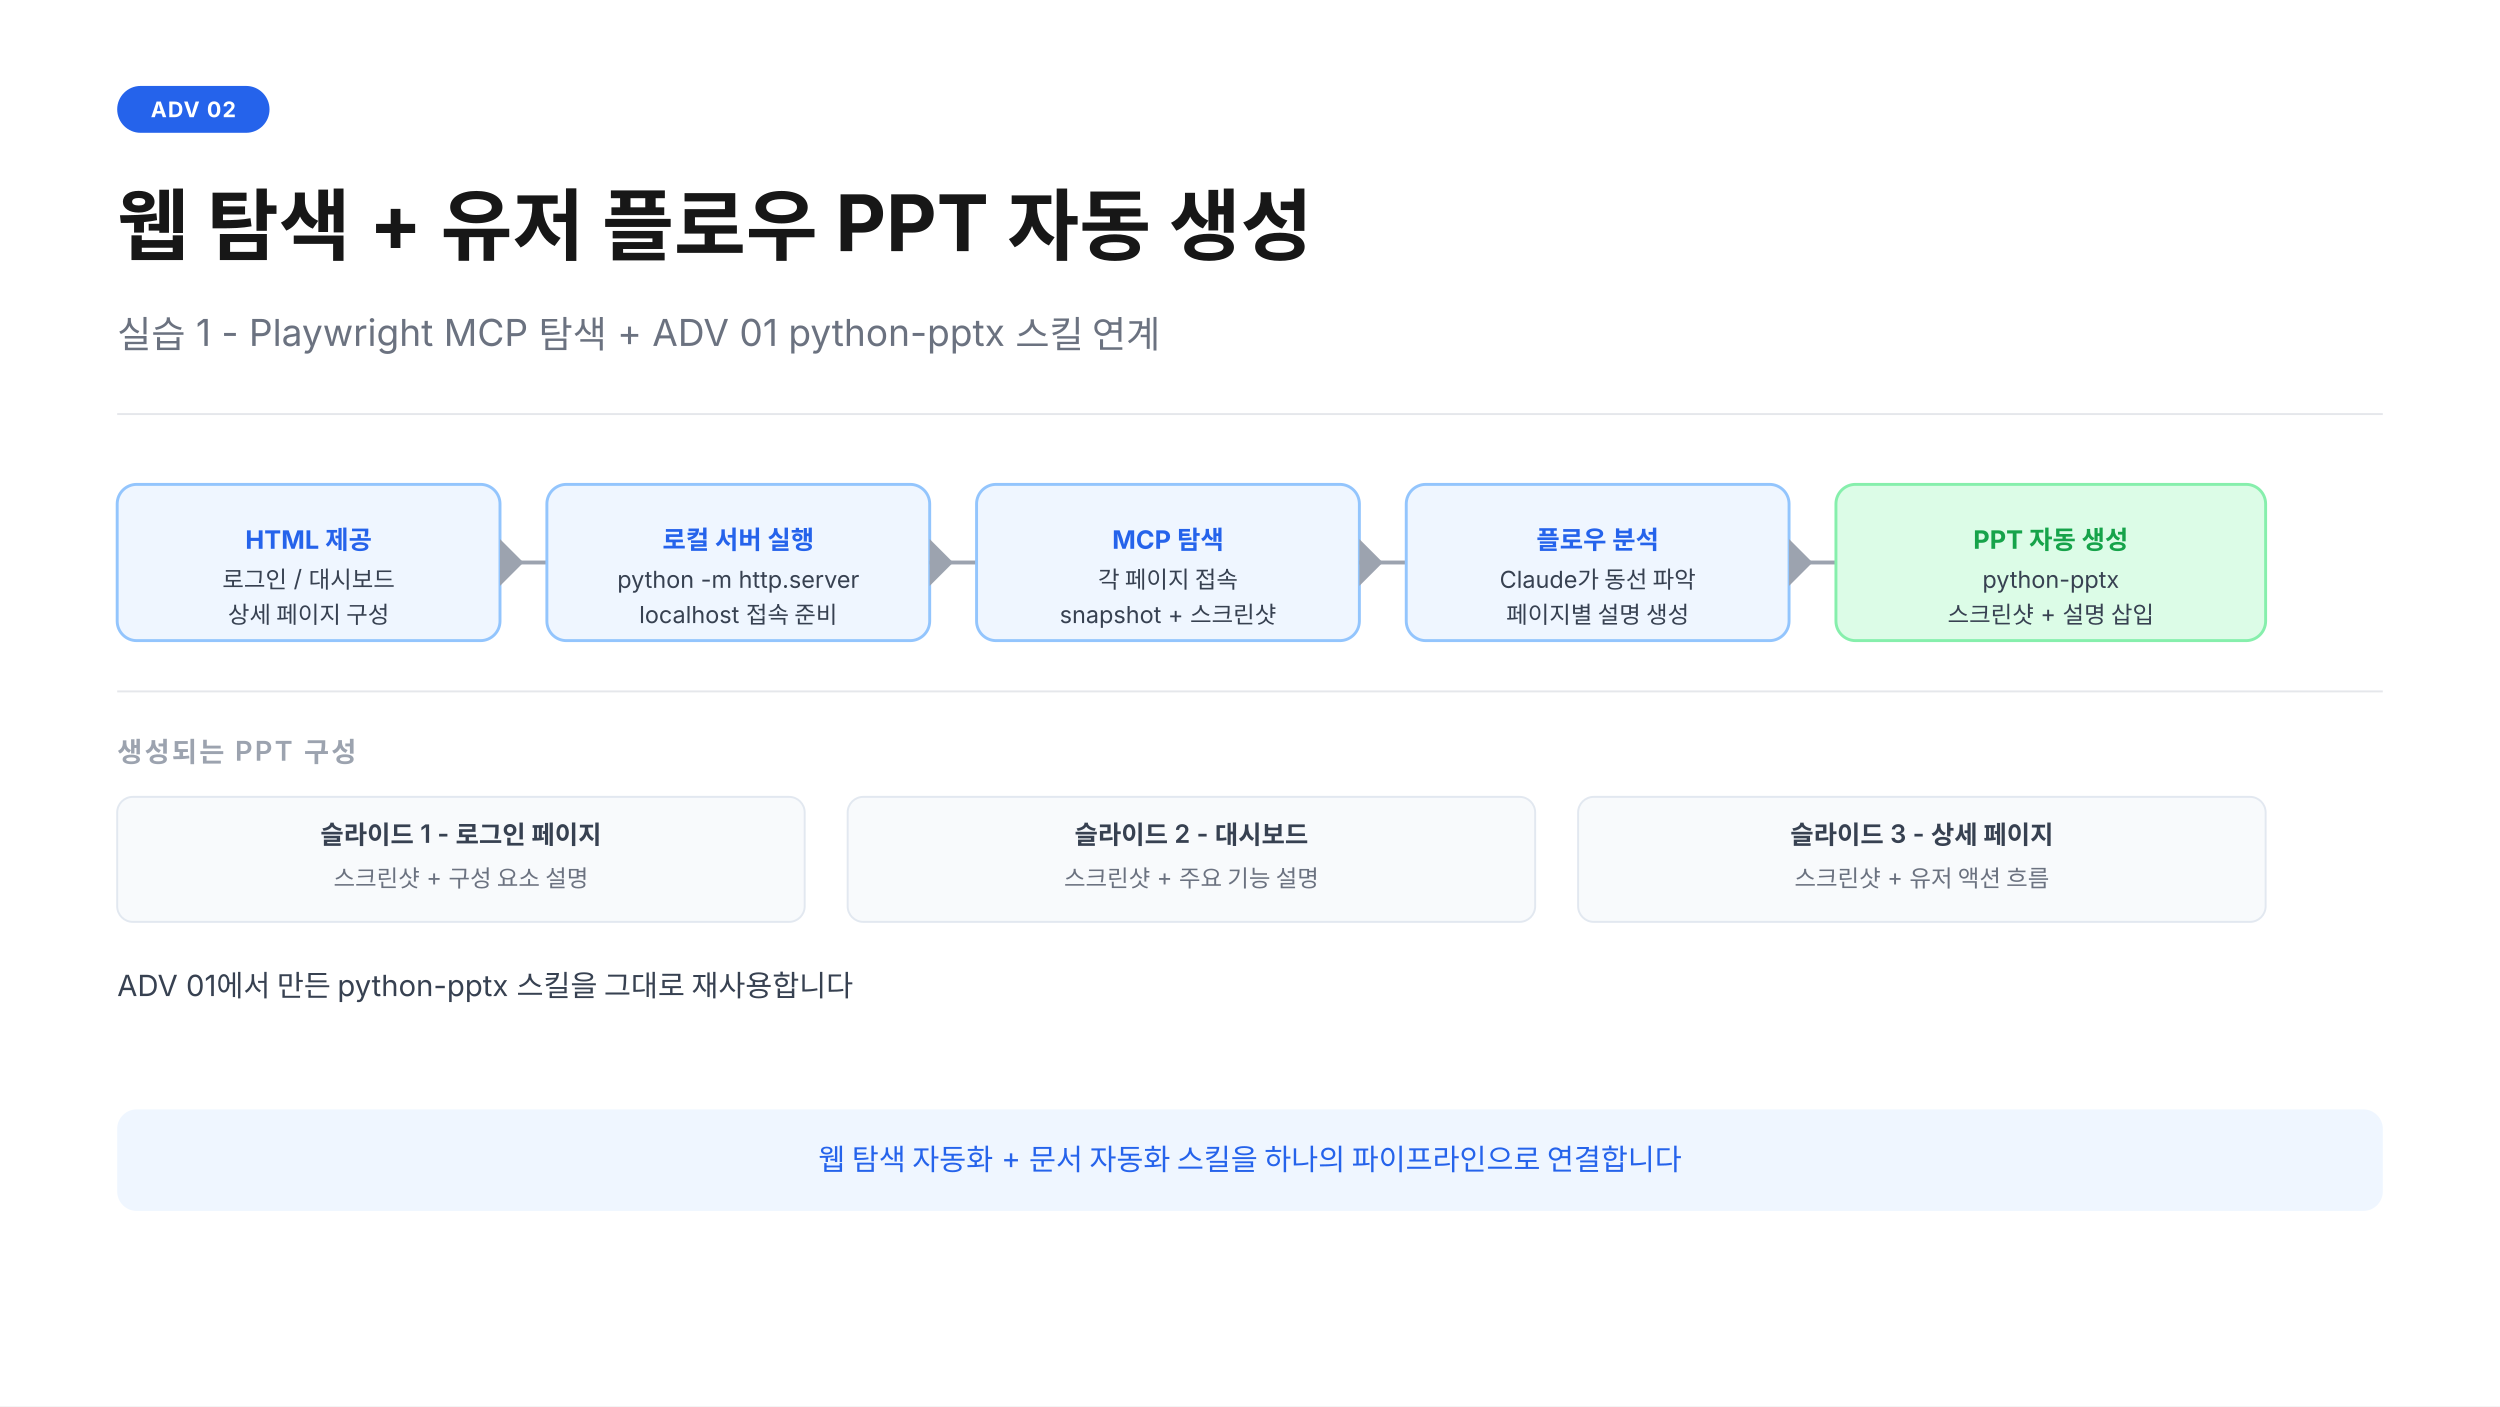
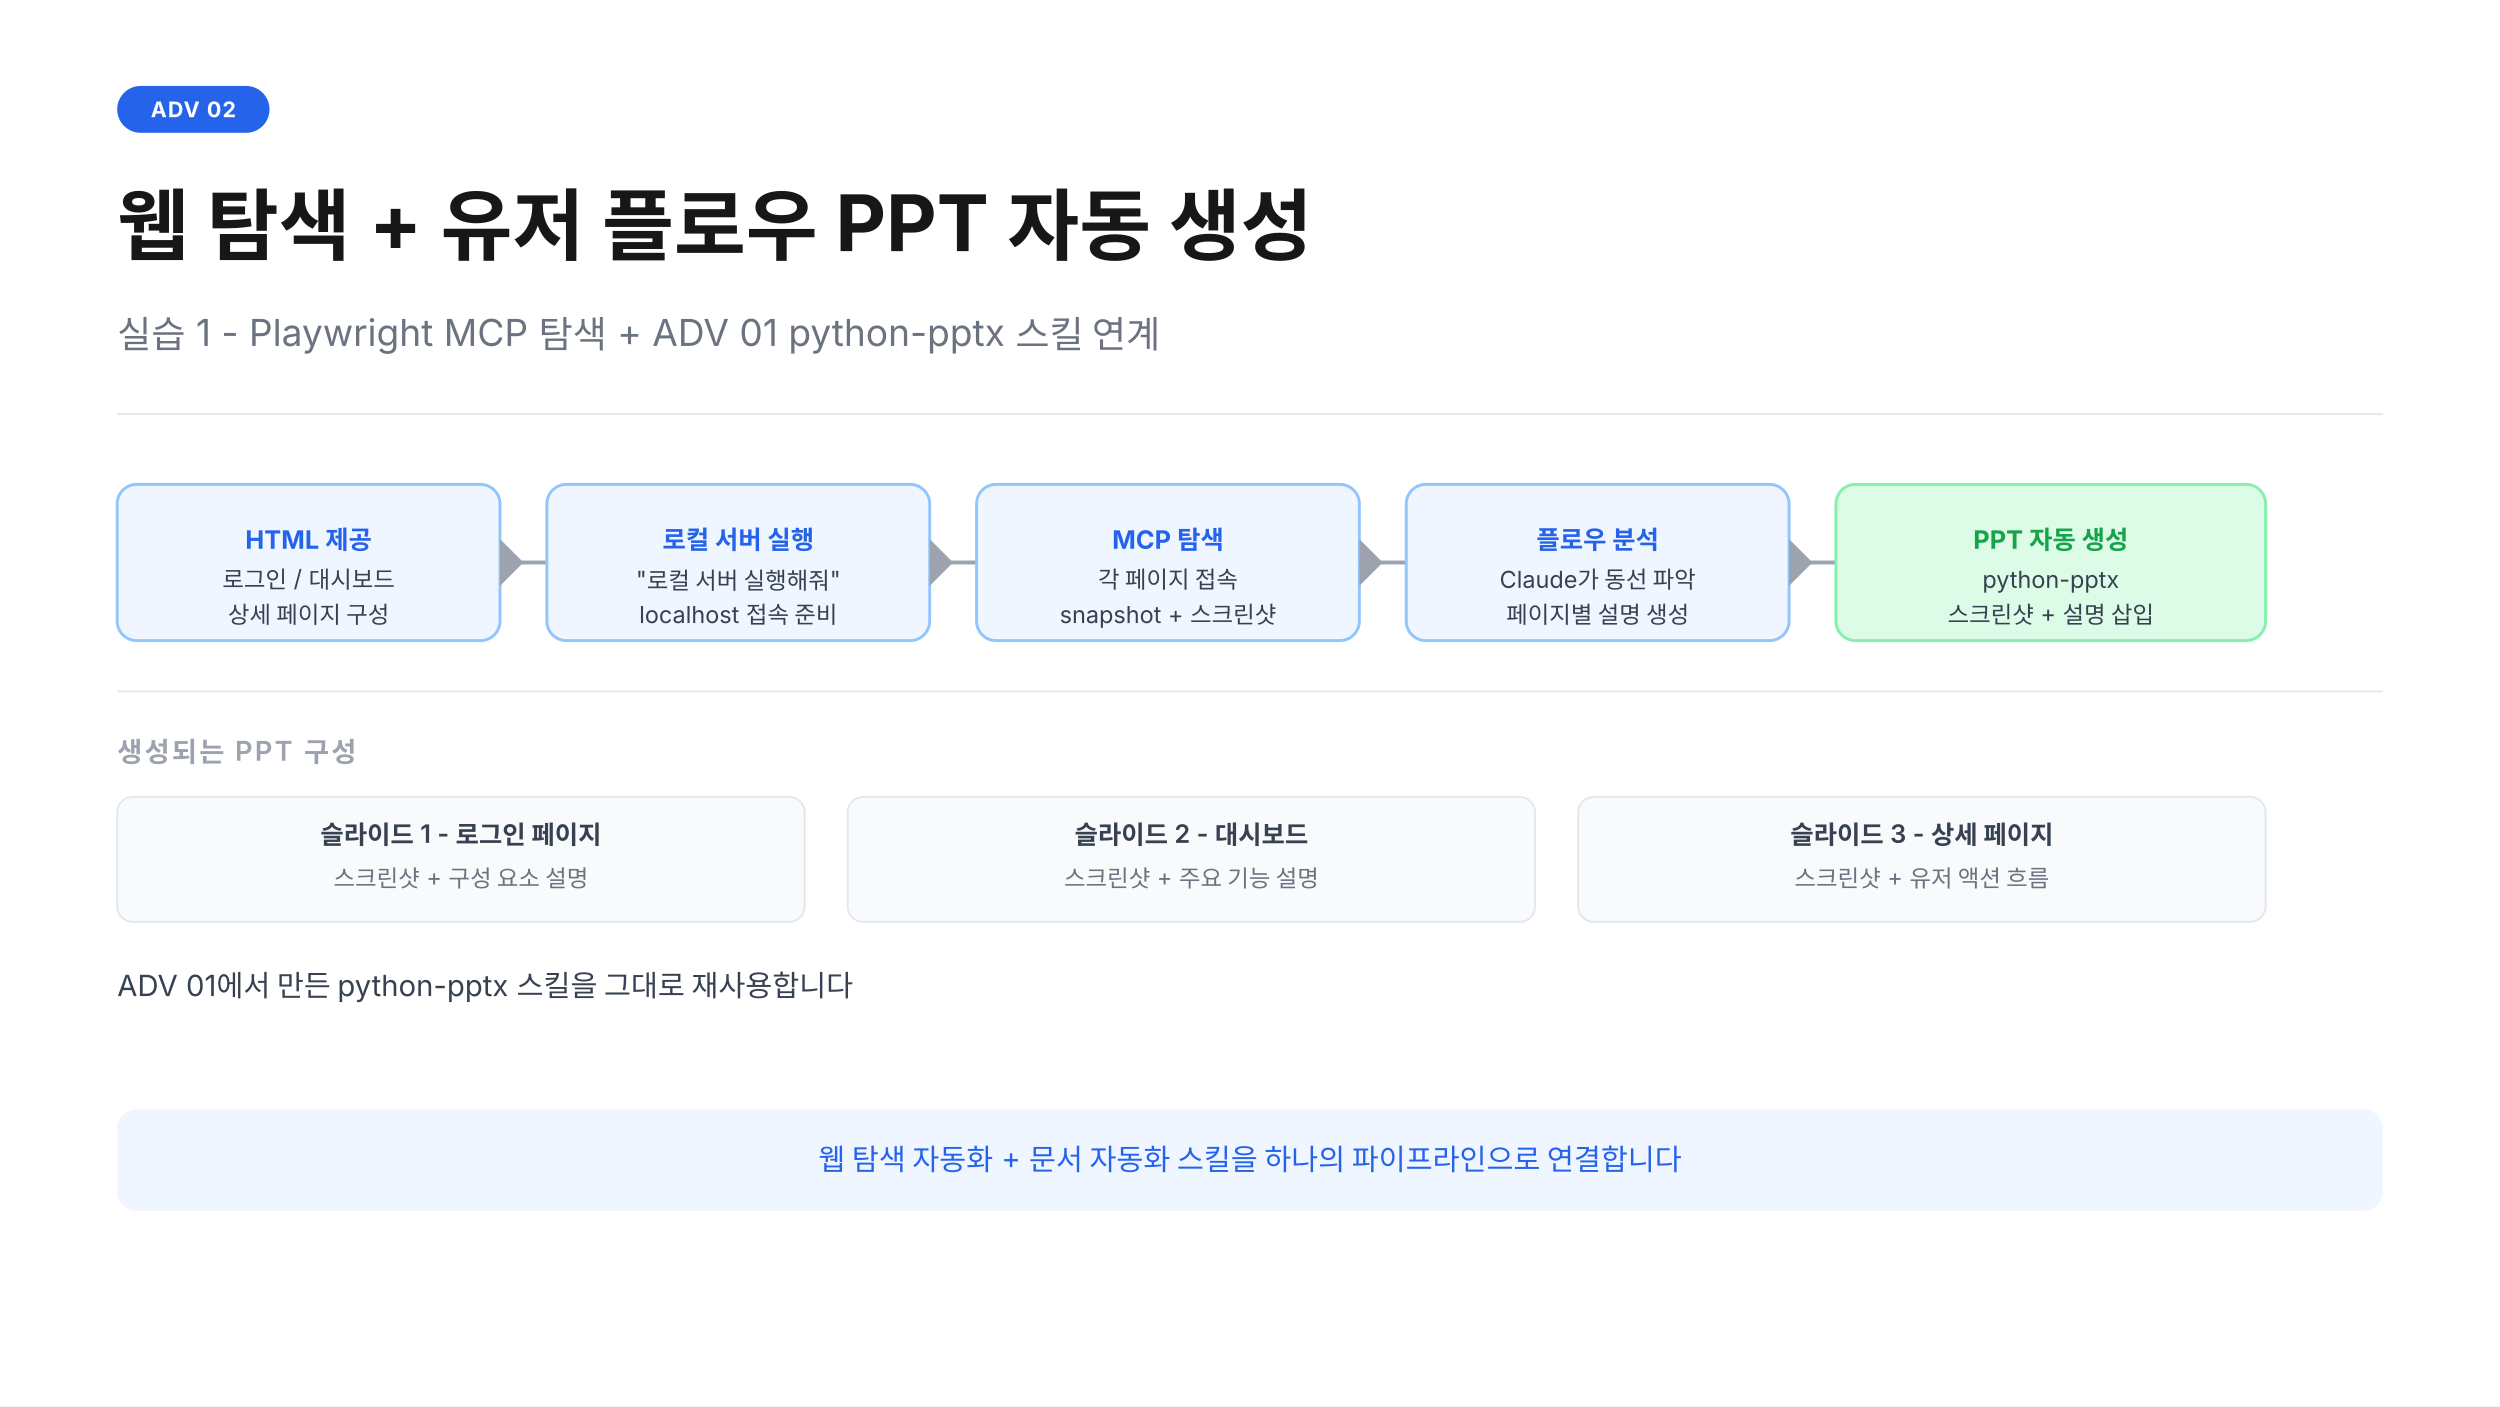
<svg xmlns="http://www.w3.org/2000/svg" width="1280" height="720" viewBox="0 0 1280 720">
  <rect width="1280" height="720" fill="#ffffff" />
  <rect x="60" y="44" width="78" height="24" rx="12" fill="#2563eb" />
  <text x="99" y="60" text-anchor="middle" font-family="-apple-system,sans-serif" font-size="11" font-weight="700" fill="#ffffff" letter-spacing="0.05em">ADV 02</text>
  <text x="60" y="130" font-family="-apple-system,sans-serif" font-size="40" font-weight="700" fill="#171717">웹 탐색 + 유저 플로우 PPT 자동 생성</text>
  <text x="60" y="178" font-family="-apple-system,sans-serif" font-size="19" fill="#6b7280">실습 1 - Playwright MCP 탐색 + ADV 01 python-pptx 스킬 연계</text>
  <line x1="60" y1="212" x2="1220" y2="212" stroke="#e5e7eb" stroke-width="1" />
  <rect x="60" y="248" width="196" height="80" rx="10" fill="#eff6ff" stroke="#93c5fd" stroke-width="1.5" />
  <text x="158" y="281" text-anchor="middle" font-family="-apple-system,sans-serif" font-size="13" font-weight="700" fill="#2563eb">HTML 제공</text>
  <text x="158" y="301" text-anchor="middle" font-family="-apple-system,sans-serif" font-size="12" fill="#374151">로그인 / 대시보드</text>
  <text x="158" y="319" text-anchor="middle" font-family="-apple-system,sans-serif" font-size="12" fill="#374151">상세 페이지 구성</text>
  <polygon points="268,288 256,276 256,300" fill="#9ca3af" />
  <line x1="256" y1="288" x2="280" y2="288" stroke="#9ca3af" stroke-width="2" />
  <rect x="280" y="248" width="196" height="80" rx="10" fill="#eff6ff" stroke="#93c5fd" stroke-width="1.5" />
  <text x="378" y="281" text-anchor="middle" font-family="-apple-system,sans-serif" font-size="13" font-weight="700" fill="#2563eb">로컬 서버 실행</text>
-   <text x="378" y="301" text-anchor="middle" font-family="-apple-system,sans-serif" font-size="12" fill="#374151">python -m http.server</text>
+   <text x="378" y="301" text-anchor="middle" font-family="-apple-system,sans-serif" font-size="12" fill="#374151">"로컬 서버 실행해줘"</text>
  <text x="378" y="319" text-anchor="middle" font-family="-apple-system,sans-serif" font-size="12" fill="#374151">localhost 접속 준비</text>
  <polygon points="488,288 476,276 476,300" fill="#9ca3af" />
  <line x1="476" y1="288" x2="500" y2="288" stroke="#9ca3af" stroke-width="2" />
  <rect x="500" y="248" width="196" height="80" rx="10" fill="#eff6ff" stroke="#93c5fd" stroke-width="1.5" />
  <text x="598" y="281" text-anchor="middle" font-family="-apple-system,sans-serif" font-size="13" font-weight="700" fill="#2563eb">MCP 탐색</text>
  <text x="598" y="301" text-anchor="middle" font-family="-apple-system,sans-serif" font-size="12" fill="#374151">각 페이지 접속</text>
  <text x="598" y="319" text-anchor="middle" font-family="-apple-system,sans-serif" font-size="12" fill="#374151">snapshot + 스크린샷</text>
  <polygon points="708,288 696,276 696,300" fill="#9ca3af" />
  <line x1="696" y1="288" x2="720" y2="288" stroke="#9ca3af" stroke-width="2" />
  <rect x="720" y="248" width="196" height="80" rx="10" fill="#eff6ff" stroke="#93c5fd" stroke-width="1.5" />
  <text x="818" y="281" text-anchor="middle" font-family="-apple-system,sans-serif" font-size="13" font-weight="700" fill="#2563eb">플로우 분석</text>
  <text x="818" y="301" text-anchor="middle" font-family="-apple-system,sans-serif" font-size="12" fill="#374151">Claude가 동선 파악</text>
  <text x="818" y="319" text-anchor="middle" font-family="-apple-system,sans-serif" font-size="12" fill="#374151">페이지별 설명 생성</text>
  <polygon points="928,288 916,276 916,300" fill="#9ca3af" />
  <line x1="916" y1="288" x2="940" y2="288" stroke="#9ca3af" stroke-width="2" />
  <rect x="940" y="248" width="220" height="80" rx="10" fill="#dcfce7" stroke="#86efac" stroke-width="1.5" />
  <text x="1050" y="281" text-anchor="middle" font-family="-apple-system,sans-serif" font-size="13" font-weight="700" fill="#16a34a">PPT 자동 생성</text>
  <text x="1050" y="301" text-anchor="middle" font-family="-apple-system,sans-serif" font-size="12" fill="#374151">python-pptx</text>
  <text x="1050" y="319" text-anchor="middle" font-family="-apple-system,sans-serif" font-size="12" fill="#374151">스크린샷 + 설명 삽입</text>
  <line x1="60" y1="354" x2="1220" y2="354" stroke="#e5e7eb" stroke-width="1" />
  <text x="60" y="390" font-family="-apple-system,sans-serif" font-size="14" font-weight="600" fill="#9ca3af" letter-spacing="0.08em">생성되는 PPT 구성</text>
  <rect x="60" y="408" width="352" height="64" rx="8" fill="#f8fafc" stroke="#e2e8f0" stroke-width="1" />
  <text x="236" y="432" text-anchor="middle" font-family="-apple-system,sans-serif" font-size="13" font-weight="600" fill="#374151">슬라이드 1 - 로그인 페이지</text>
  <text x="236" y="454" text-anchor="middle" font-family="-apple-system,sans-serif" font-size="12" fill="#6b7280">스크린샷 + 구성 요소 설명</text>
  <rect x="434" y="408" width="352" height="64" rx="8" fill="#f8fafc" stroke="#e2e8f0" stroke-width="1" />
  <text x="610" y="432" text-anchor="middle" font-family="-apple-system,sans-serif" font-size="13" font-weight="600" fill="#374151">슬라이드 2 - 대시보드</text>
  <text x="610" y="454" text-anchor="middle" font-family="-apple-system,sans-serif" font-size="12" fill="#6b7280">스크린샷 + 주요 기능 설명</text>
  <rect x="808" y="408" width="352" height="64" rx="8" fill="#f8fafc" stroke="#e2e8f0" stroke-width="1" />
  <text x="984" y="432" text-anchor="middle" font-family="-apple-system,sans-serif" font-size="13" font-weight="600" fill="#374151">슬라이드 3 - 상세 페이지</text>
  <text x="984" y="454" text-anchor="middle" font-family="-apple-system,sans-serif" font-size="12" fill="#6b7280">스크린샷 + 유저 액션 흐름</text>
  <text x="60" y="510" font-family="-apple-system,sans-serif" font-size="15" fill="#374151">ADV 01에서 만든 python-pptx 스킬을 그대로 재사용합니다</text>
  <rect x="60" y="568" width="1160" height="52" rx="10" fill="#eff6ff" />
  <text x="640" y="599" text-anchor="middle" font-family="-apple-system,sans-serif" font-size="15" fill="#2563eb">웹 탐색 자동화 + 문서 자동화 스킬을 하나의 파이프라인으로 연결합니다</text>
</svg>
